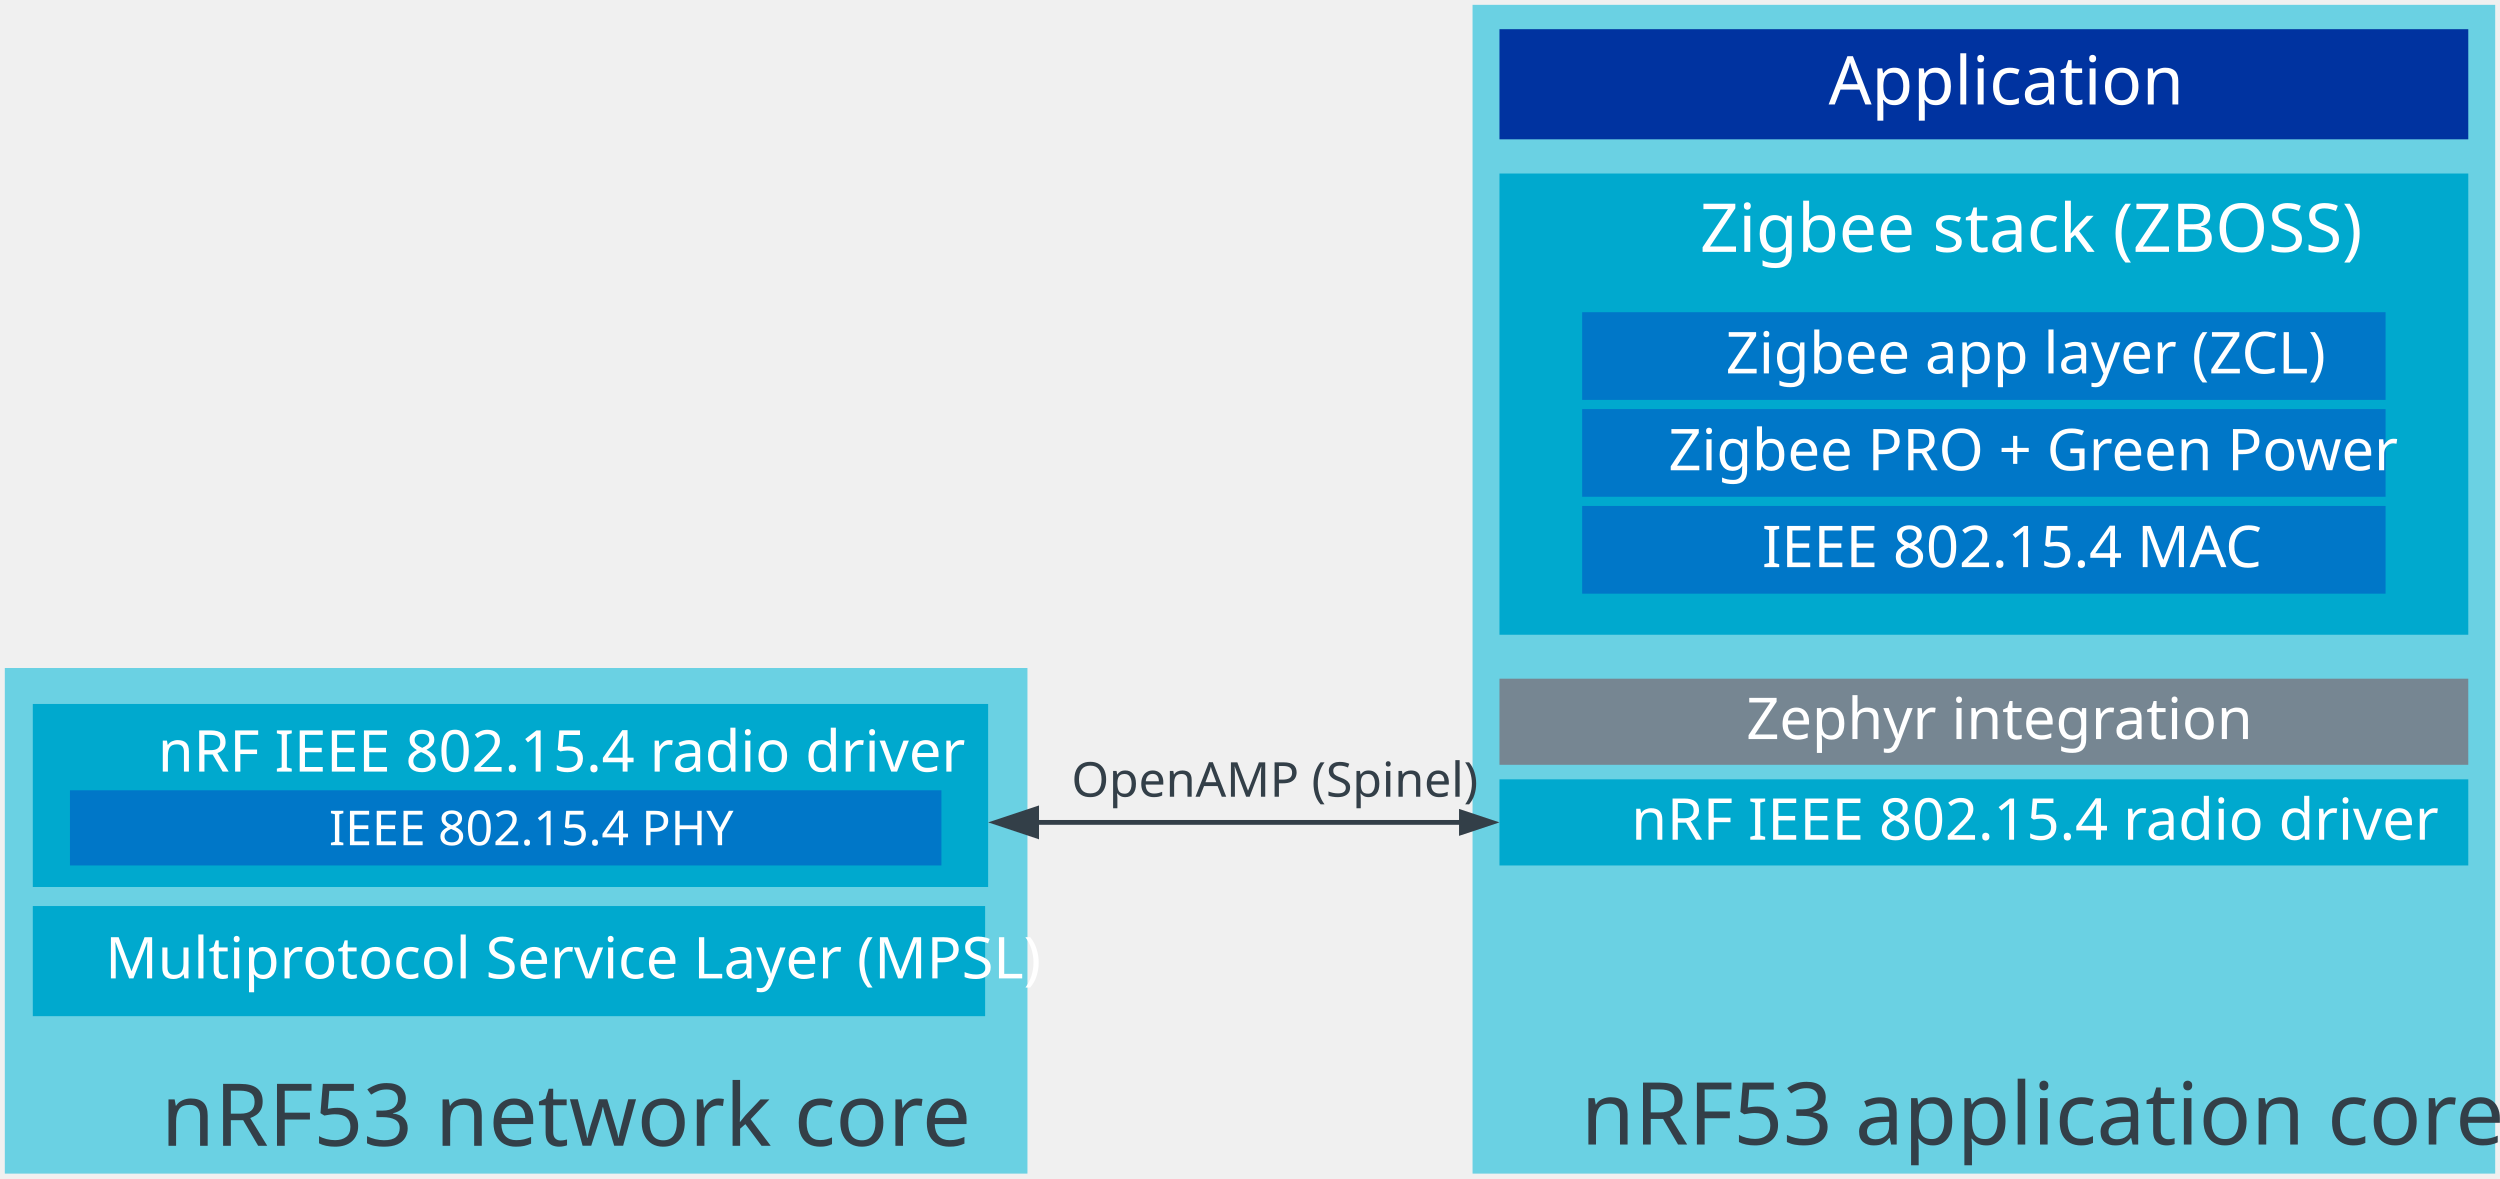
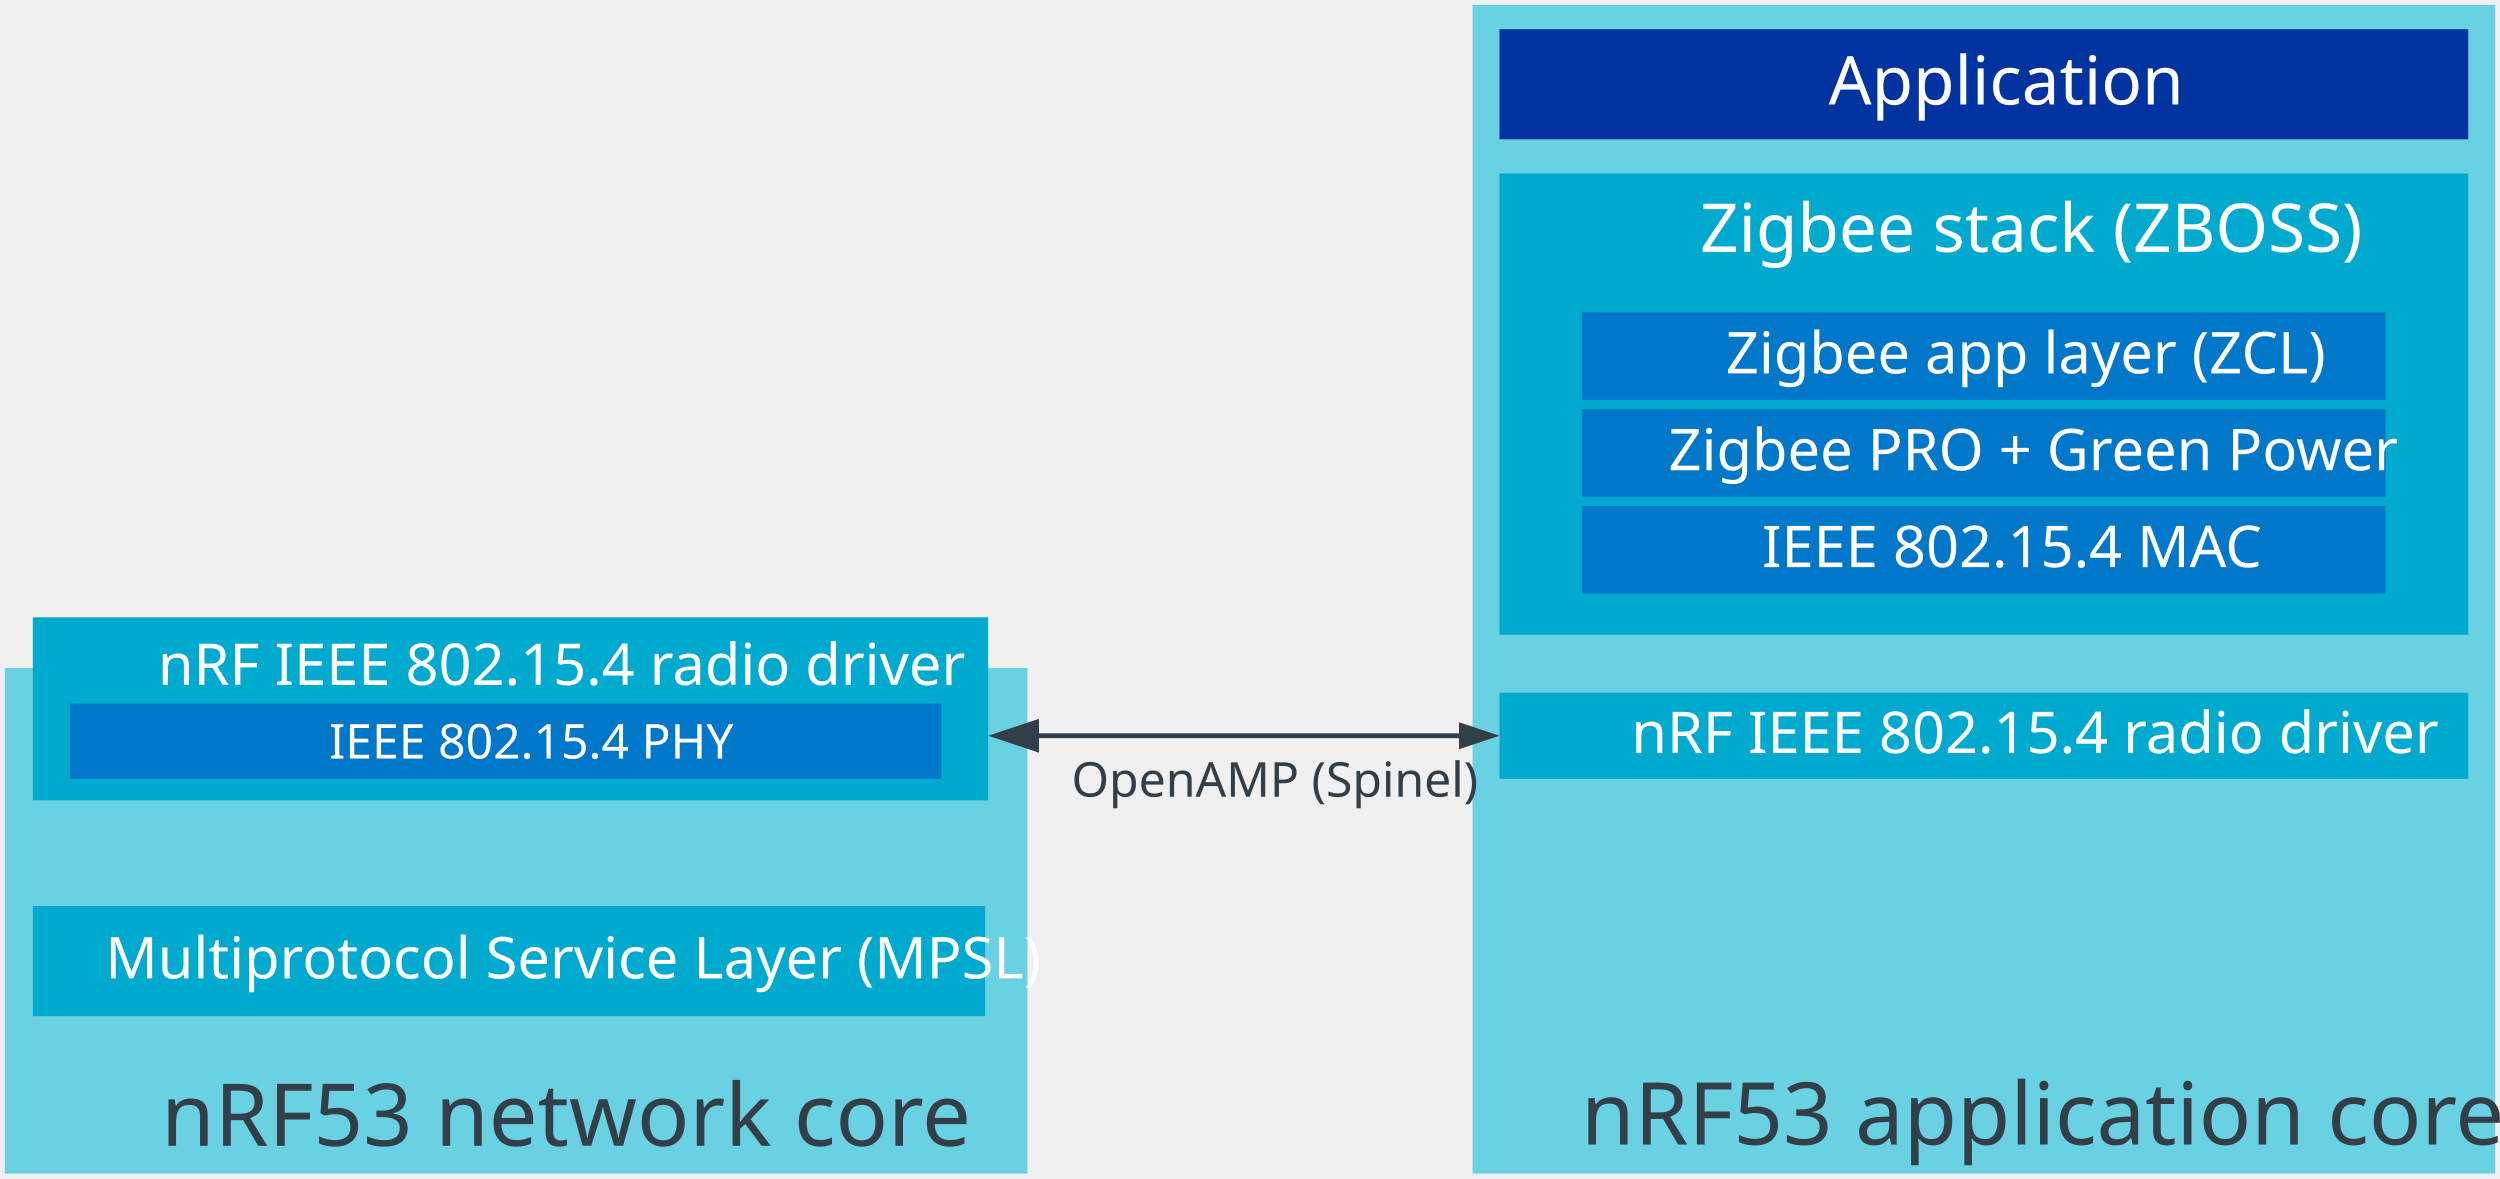
<svg xmlns="http://www.w3.org/2000/svg" xmlns:xlink="http://www.w3.org/1999/xlink" width="7.213in" height="3.4in" viewBox="0 0 519.323 244.787" xml:space="preserve" color-interpolation-filters="sRGB" class="st16">
  <style type="text/css">
	
		.st1 {fill:#6ad1e3;stroke:none;stroke-width:1}
		.st2 {stroke:none;stroke-linecap:round;stroke-linejoin:round;stroke-width:0.75}
		.st3 {fill:#333f48;font-family:Calibri;font-size:1.5em}
		.st4 {fill:#0033a0;stroke:none;stroke-width:1}
		.st5 {fill:#ffffff;font-family:Calibri;font-size:1.167em}
		.st6 {fill:#00a9ce;stroke:none;stroke-width:1}
		.st7 {fill:#768692;stroke:none;stroke-width:1}
		.st8 {fill:#ffffff;font-family:Calibri;font-size:1em}
		.st9 {fill:#0077c8;stroke:none;stroke-width:1}
		.st10 {fill:#ffffff;font-family:Calibri;font-size:0.833em}
		.st11 {marker-end:url(#mrkr13-52);marker-start:url(#mrkr13-50);stroke:#333f48;stroke-linecap:butt;stroke-width:1}
		.st12 {fill:#333f48;fill-opacity:1;stroke:#333f48;stroke-opacity:1;stroke-width:0.357}
		.st13 {fill:#333f48;fill-opacity:1;stroke:#333f48;stroke-opacity:1;stroke-width:0.284}
		.st14 {fill:none;stroke:none;stroke-width:1}
		.st15 {fill:#333f48;font-family:Calibri;font-size:0.833em}
		.st16 {fill:none;fill-rule:evenodd;font-size:12px;overflow:visible;stroke-linecap:square;stroke-miterlimit:3}
	
	</style>
  <defs id="Markers">
    <g id="lend13">
      <path d="M 3 1 L 0 0 L 3 -1 L 3 1 " style="stroke:none" />
    </g>
    <marker id="mrkr13-50" class="st12" refX="8.04" orient="auto" markerUnits="strokeWidth" overflow="visible">
      <use xlink:href="#lend13" transform="scale(2.8) " />
    </marker>
    <marker id="mrkr13-52" class="st13" refX="-10.56" orient="auto" markerUnits="strokeWidth" overflow="visible">
      <use xlink:href="#lend13" transform="scale(-3.52,-3.52) " />
    </marker>
  </defs>
  <g>
    <g id="group131-1" transform="translate(1,-1)">
      <g id="shape98-2" transform="translate(304.893,0)">
        <path d="M212.43 2 L0 2 L0 244.79 L212.43 244.79 L212.43 2 Z" class="st1" />
      </g>
      <g id="shape99-4" transform="translate(304.893,0)">
        <path d="M212.43 221.91 L0 221.91 L0 244.79 L212.43 244.79 L212.43 221.91" class="st2" />
        <text x="22.53" y="238.75" class="st3">nRF53 application core</text>
      </g>
      <g id="shape100-8" transform="translate(310.483,-214.851)">
        <path d="M0 221.91 L0 244.79 L201.25 244.79 L201.25 221.91 L0 221.91 L0 221.91 Z" class="st4" />
        <text x="68.37" y="237.55" class="st5">Application</text>
      </g>
      <g id="shape102-11" transform="translate(310.483,-111.938)">
        <path d="M0 148.98 L0 244.79 L201.25 244.79 L201.25 148.98 L0 148.98 L0 148.98 Z" class="st6" />
      </g>
      <g id="shape107-13" transform="translate(336.646,-155.19)">
        <path d="M151.72 226.57 L0 226.57 L0 244.79 L151.72 244.79 L151.72 226.57" class="st2" />
      </g>
-       <g id="group110-16" transform="translate(310.483,-84.9184)">
-         <g id="shape111-17">
-           <rect x="0" y="226.899" width="201.249" height="17.889" class="st7" />
-         </g>
-         <g id="shape110-19">
-           <text x="51.29" y="239.44" class="st8">Zephyr integration</text>
-         </g>
-       </g>
      <g id="shape112-21">
        <path d="M212.43 139.76 L0 139.76 L0 244.79 L212.43 244.79 L212.43 139.76 Z" class="st1" />
      </g>
      <g id="group113-23" transform="translate(5.81388,-32.7053)">
        <g id="shape114-24">
          <rect x="0" y="221.913" width="197.824" height="22.875" class="st6" />
        </g>
        <g id="shape113-26">
          <text x="15.07" y="236.95" class="st8">Multiprotocol Service Layer (MPSL)</text>
        </g>
      </g>
      <g id="shape115-28">
        <path d="M212.43 222.43 L0 222.43 L0 244.79 L212.43 244.79 L212.43 222.43" class="st2" />
        <text x="32.47" y="239.01" class="st3">nRF53 network core</text>
      </g>
-       <g id="shape116-32" transform="translate(5.81388,-59.5386)">
+       <g id="shape116-32" transform="translate(5.81388,-77.54)">
        <path d="M198.45 206.77 L0 206.77 L0 244.79 L198.45 244.79 L198.45 206.77 Z" class="st6" />
      </g>
-       <g id="shape117-34" transform="translate(5.81388,-81.8996)">
+       <g id="shape117-34" transform="translate(5.81388,-99.9)">
        <path d="M198.45 234.37 L0 234.37 L0 244.79 L198.45 244.79 L198.45 234.37" class="st2" />
        <text x="25.99" y="243.18" class="st8">nRF IEEE 802.15.4 radio driver</text>
      </g>
-       <g id="shape118-38" transform="translate(13.5315,-64.0108)">
+       <g id="shape118-38" transform="translate(13.5315,-82.01)">
        <path d="M181.03 229.17 L0 229.17 L0 244.79 L181.03 244.79 L181.03 229.17 Z" class="st9" />
        <text x="53.81" y="240.58" class="st10">IEEE 802.15.4 PHY</text>
      </g>
-       <g id="shape120-41" transform="translate(310.483,-64.0108)">
+       <g id="shape120-41" transform="translate(310.483,-82.01)">
        <path d="M201.25 226.9 L0 226.9 L0 244.79 L201.25 244.79 L201.25 226.9 Z" class="st6" />
        <text x="27.39" y="239.44" class="st8">nRF IEEE 802.15.4 radio driver</text>
      </g>
-       <g id="shape121-44" transform="translate(310.483,-65.8686)">
+       <g id="shape121-44" transform="translate(310.483,-83.87)">
        <path d="M-8.04 237.7 L-8.4 237.7 L-95.65 237.7" class="st11" />
      </g>
      <g id="shape103-53" transform="translate(320.079,-187.861)">
        <path d="M182.06 229.17 L0 229.17 L0 244.79 L182.06 244.79 L182.06 229.17" class="st2" />
        <text x="32.07" y="241.18" class="st5">Zigbee stack (ZBOSS)</text>
      </g>
      <g id="shape129-57" transform="translate(215.434,-75.9108)">
        <rect x="0" y="232.824" width="86.881" height="11.963" class="st14" />
        <text x="6.14" y="242.41" class="st15">OpenAMP (Spinel)</text>
      </g>
      <g id="group130-60" transform="translate(327.663,-120.472)">
        <g id="shape104-61">
          <path d="M166.89 226.57 L0 226.57 L0 244.79 L166.89 244.79 L166.89 226.57 Z" class="st9" />
          <text x="37.35" y="239.28" class="st8">IEEE 802.15.4 MAC</text>
        </g>
        <g id="shape106-64" transform="translate(0,-40.2499)">
          <path d="M166.89 226.57 L0 226.57 L0 244.79 L166.89 244.79 L166.89 226.57 Z" class="st9" />
          <text x="29.85" y="239.28" class="st8">Zigbee app layer (ZCL)</text>
        </g>
        <g id="shape108-67" transform="translate(0,-20.1249)">
          <path d="M166.89 226.57 L0 226.57 L0 244.79 L166.89 244.79 L166.89 226.57 Z" class="st9" />
          <text x="17.94" y="239.28" class="st8">Zigbee PRO + Green Power</text>
        </g>
      </g>
    </g>
  </g>
</svg>
